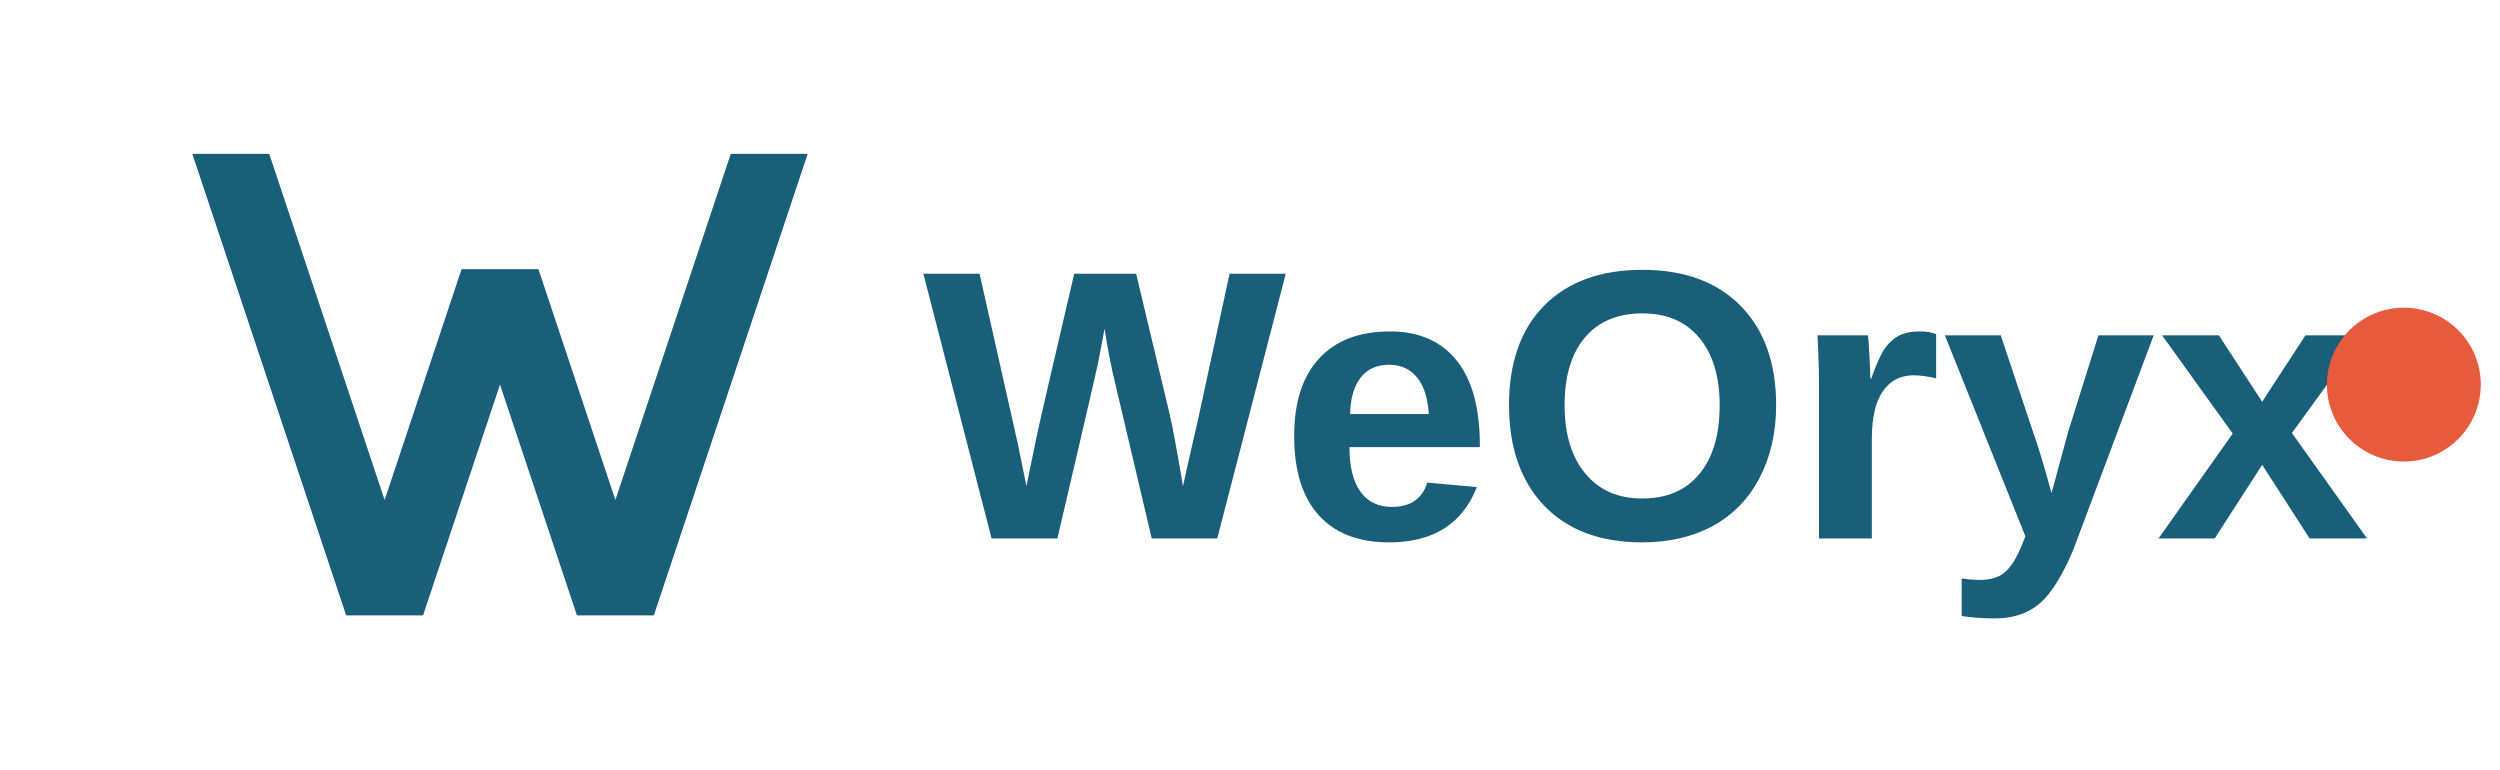
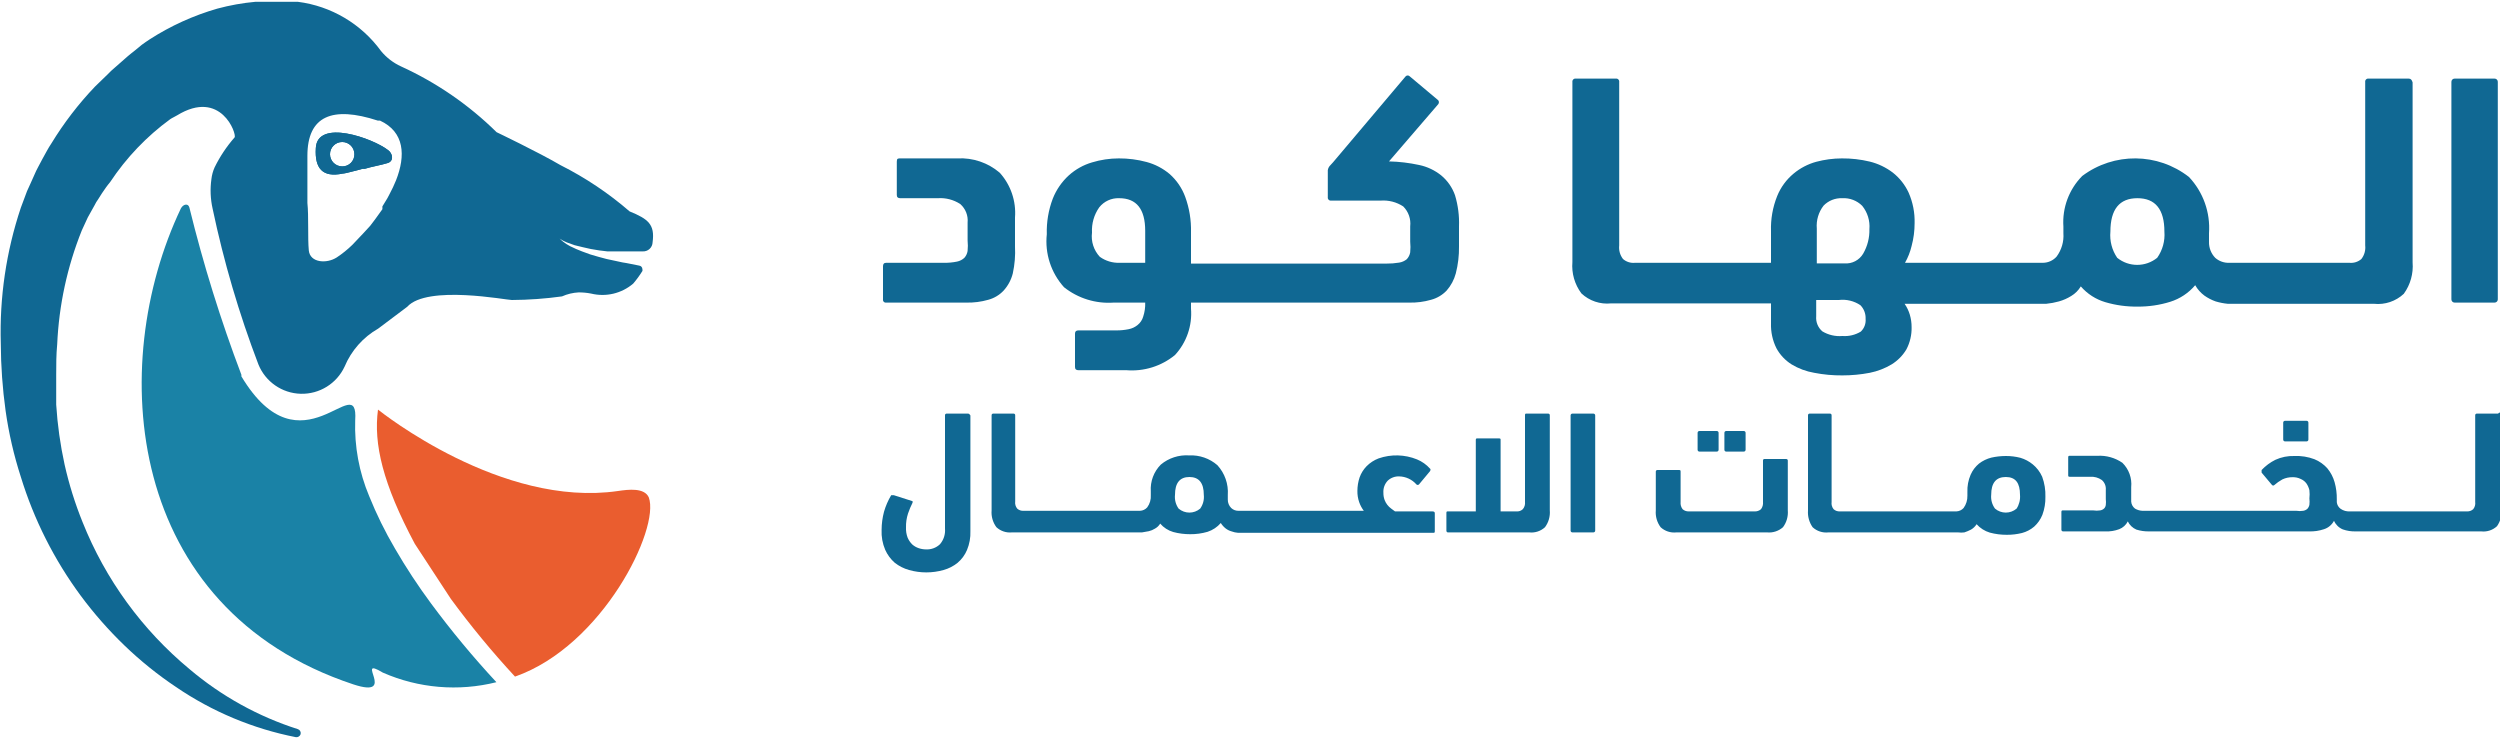
- <svg xmlns="http://www.w3.org/2000/svg" width="130" height="40" viewBox="0 0 130 40" fill="none">
-   <path d="M10 8L18 32H22L26 20L30 32H34L42 8H38L32 26L28 14H24L20 26L14 8H10Z" fill="#1A5F7A" />
-   <text x="48" y="28" font-family="Poppins, Arial, sans-serif" font-size="20" font-weight="700" fill="#1A5F7A">WeOryx</text>
-   <circle cx="125" cy="20" r="4" fill="#E85A3C" />
+ <svg xmlns="http://www.w3.org/2000/svg" id="Layer_1" data-name="Layer 1" viewBox="0 0 125 36.86">
+   <defs>
+     <style>.cls-1{fill:#1a82a6;}.cls-2{fill:#106893;}.cls-3{fill:#ea5d2f;}</style>
+   </defs>
+   <path class="cls-1" d="M44.39,40.2c-1.47-.89.78,1.33-1.47.59C31.49,37,30.57,24.83,34.29,17c.11-.22.37-.29.43-.05a71.86,71.86,0,0,0,2.6,8.36.56.56,0,0,1,0,.08c3,5,5.87-.48,5.69,2.2a9,9,0,0,0,.7,3.79A19.72,19.72,0,0,0,45,34a29.49,29.49,0,0,0,1.8,2.74h0a46.11,46.11,0,0,0,3.27,3.94A8.81,8.81,0,0,1,44.39,40.2Z" transform="translate(-25.25 -6.57)" />
+   <path class="cls-2" d="M44.66,14.08c-.77-.6-3.55-1.59-3.62-.1-.06,1,.33,1.48,1.34,1.27.16,0,.93-.23,1-.24l.11,0c.31-.1.84-.19,1.15-.29S44.89,14.25,44.66,14.08Zm-2.3.81a.61.61,0,1,1,.61-.61A.6.6,0,0,1,42.36,14.89Z" transform="translate(-25.25 -6.57)" />
+   <path class="cls-2" d="M56.73,17.14a16.83,16.83,0,0,0-3.45-2.31c-1.13-.66-3.2-1.65-3.2-1.65A16.66,16.66,0,0,0,45.3,9.89a2.81,2.81,0,0,1-1-.77,6.09,6.09,0,0,0-4.16-2.46l-.28,0-.28,0-.54,0h-.52l-.5,0A11.29,11.29,0,0,0,36.12,7a12.82,12.82,0,0,0-3.39,1.54c-.13.09-.26.17-.39.27L32,9.09l-.19.15-.17.14-.33.29-.33.29-.17.15-.16.16L30,10.9a16.73,16.73,0,0,0-2.18,2.84c-.08.12-.16.25-.23.38l-.22.4c-.13.26-.29.52-.4.79s-.25.54-.37.82l-.31.83a19.58,19.58,0,0,0-1,6.79,25.31,25.31,0,0,0,.24,3.36,19.73,19.73,0,0,0,.76,3.3,19.79,19.79,0,0,0,3,5.95,20,20,0,0,0,2.19,2.49,18.78,18.78,0,0,0,2.57,2.07,16.21,16.21,0,0,0,6,2.51.22.22,0,0,0,.23-.15.21.21,0,0,0-.13-.25h0a15.83,15.83,0,0,1-5.42-3,18.42,18.42,0,0,1-5.35-7.35,18.46,18.46,0,0,1-.9-2.88,19.9,19.9,0,0,1-.42-3c0-.25,0-.51,0-.75s0-.25,0-.38v-.37c0-.5,0-1,.05-1.52a17.35,17.35,0,0,1,1.23-5.69l.3-.65.34-.61a1.83,1.83,0,0,1,.18-.3l.19-.3.2-.29c.06-.09.14-.18.21-.27a12.3,12.3,0,0,1,3-3.14c.1-.07.23-.12.34-.19,2.2-1.35,3,.94,2.88,1.1a6.81,6.81,0,0,0-1,1.5h0a2,2,0,0,0-.16.59A4.11,4.11,0,0,0,35.88,17a51.52,51.52,0,0,0,2.29,7.79,2.35,2.35,0,0,0,4.31.11A3.94,3.94,0,0,1,44.16,23l1.45-1.09c1-1.11,5-.33,5.23-.34a19,19,0,0,0,2.51-.18,2.35,2.35,0,0,1,.83-.2,3.13,3.13,0,0,1,.63.06,2.37,2.37,0,0,0,2.1-.5,5,5,0,0,0,.46-.63.16.16,0,0,0,0-.09.18.18,0,0,0-.16-.18c-.28-.05-.56-.12-.84-.16L56,19.61l-.42-.09-.41-.11-.41-.12-.41-.15c-.13-.06-.27-.1-.4-.17a2.24,2.24,0,0,1-.72-.47,0,0,0,0,1,0,0h0a1.78,1.78,0,0,0,.36.19l.39.14.41.1.4.09.42.07.41.05.41,0,.42,0c.31,0,.62,0,.93,0a.47.47,0,0,0,.5-.46C58,17.79,57.66,17.52,56.73,17.14ZM45.05,15.59a6.94,6.94,0,0,1-.32.68,2.12,2.12,0,0,1-.11.21l-.25.41h0l0,.07,0,.07c-.22.32-.56.77-.61.83h0c-.09.1-.51.56-.89.95h0a5.38,5.38,0,0,1-.78.63c-.51.33-1.34.27-1.4-.35s0-1.72-.07-2.37a1.61,1.61,0,0,1,0-.22c0-.13,0-.82,0-1.39,0-.08,0-.64,0-.75,0-2,1.25-2.5,3.52-1.76l.11,0h0C45.48,13.17,45.54,14.35,45.05,15.59Z" transform="translate(-25.25 -6.57)" />
+   <path class="cls-3" d="M51,40.4a44.27,44.27,0,0,1-3.21-3.89h0l-1.8-2.75c-1.6-3-2.07-5-1.84-6.71h0c.17.13,6.17,4.92,12,4.07.54-.08,1.32-.17,1.54.32C58.26,33,55.38,38.87,51,40.4Z" transform="translate(-25.25 -6.57)" />
+   <path class="cls-2" d="M44.66,14.08c-.77-.6-3.55-1.59-3.62-.1-.06,1,.33,1.48,1.34,1.27.16,0,.93-.23,1-.24l.11,0c.31-.1.84-.19,1.15-.29S44.89,14.25,44.66,14.08Zm-2.3.81a.61.61,0,1,1,.61-.61A.6.6,0,0,1,42.36,14.89Z" transform="translate(-25.25 -6.57)" />
+   <path class="cls-2" d="M73.65,27.25H72.59a.08.08,0,0,0-.09.09V33a1.06,1.06,0,0,1-.25.78.94.94,0,0,1-.7.26,1.13,1.13,0,0,1-.36-.06.92.92,0,0,1-.33-.19,1.07,1.07,0,0,1-.23-.34,1.3,1.3,0,0,1-.08-.51,2.09,2.09,0,0,1,.1-.69,4.15,4.15,0,0,1,.23-.55.2.2,0,0,0,0-.07s0,0,0,0l-.94-.3c-.07,0-.11,0-.13,0a3.47,3.47,0,0,0-.36.83,3.6,3.6,0,0,0-.12.9,2.27,2.27,0,0,0,.18,1,1.87,1.87,0,0,0,.48.65,2.07,2.07,0,0,0,.71.36,3.18,3.18,0,0,0,1.73,0,1.94,1.94,0,0,0,.7-.36,1.69,1.69,0,0,0,.47-.64,2.23,2.23,0,0,0,.17-.94V27.34C73.73,27.28,73.7,27.25,73.65,27.25Z" transform="translate(-25.25 -6.57)" />
+   <path class="cls-2" d="M96.87,32.14H95L94.81,32a.95.95,0,0,1-.33-.43,1,1,0,0,1-.06-.36.8.8,0,0,1,.22-.61.79.79,0,0,1,.57-.21,1.18,1.18,0,0,1,.86.4.09.09,0,0,0,.13,0l.55-.66s.06-.09,0-.13a1.78,1.78,0,0,0-.65-.46,2.73,2.73,0,0,0-1.92-.05,1.69,1.69,0,0,0-.6.39,1.56,1.56,0,0,0-.35.56,2.14,2.14,0,0,0-.11.67,1.62,1.62,0,0,0,.09.57,1.59,1.59,0,0,0,.23.43H87.18a.51.51,0,0,1-.37-.14.58.58,0,0,1-.17-.42v-.11a.49.49,0,0,0,0-.12,2,2,0,0,0-.52-1.49,2,2,0,0,0-1.41-.49,2,2,0,0,0-1.42.46,1.74,1.74,0,0,0-.5,1.34v.18a.93.93,0,0,1-.18.62.51.51,0,0,1-.36.17H76.43a.43.43,0,0,1-.32-.11.47.47,0,0,1-.1-.36V27.34a.08.08,0,0,0-.09-.09h-1a.08.08,0,0,0-.09.09v4.75a1.24,1.24,0,0,0,.24.84,1,1,0,0,0,.78.26h6.5l.34-.06A1,1,0,0,0,83,33a.69.69,0,0,0,.26-.25,1.36,1.36,0,0,0,.65.42,3.24,3.24,0,0,0,.85.11,3,3,0,0,0,.87-.12,1.48,1.48,0,0,0,.66-.44,1.05,1.05,0,0,0,.24.27.85.85,0,0,0,.3.15,1.14,1.14,0,0,0,.32.07h9.76c.06,0,.08,0,.08-.08v-.89C97,32.16,96.93,32.14,96.87,32.14ZM85.26,32a.83.83,0,0,1-1.08,0,1,1,0,0,1-.18-.69c0-.59.24-.89.72-.89s.72.3.72.89A1,1,0,0,1,85.26,32Z" transform="translate(-25.25 -6.57)" />
+   <path class="cls-2" d="M102.65,27.25h-1.07c-.06,0-.08,0-.08.09v4.33a.47.47,0,0,1-.11.36.4.4,0,0,1-.31.11h-.8V28.57c0-.06,0-.08-.09-.08H99.13c-.06,0-.09,0-.09.08v3.57H97.65c-.06,0-.08,0-.08.08v.89s0,.08.08.08h4.06a1,1,0,0,0,.79-.26,1.24,1.24,0,0,0,.24-.84V27.34A.08.08,0,0,0,102.65,27.25Z" transform="translate(-25.25 -6.57)" />
+   <rect class="cls-2" x="78.53" y="20.68" width="1.23" height="5.94" rx="0.09" />
+   <path class="cls-2" d="M114.55,29.52h-1.07a.07.07,0,0,0-.08.08v2.07a.51.51,0,0,1-.1.36.45.45,0,0,1-.33.11H109.7a.44.44,0,0,1-.32-.11.51.51,0,0,1-.1-.36V30.16c0-.06,0-.09-.08-.09h-1.07a.08.08,0,0,0-.09.09v1.93a1.24,1.24,0,0,0,.24.84,1,1,0,0,0,.79.26h4.53a1.05,1.05,0,0,0,.8-.26,1.24,1.24,0,0,0,.24-.84V29.6C114.64,29.55,114.61,29.52,114.55,29.52Z" transform="translate(-25.25 -6.57)" />
+   <rect class="cls-2" x="86.22" y="21.55" width="1.06" height="1.03" rx="0.09" />
+   <rect class="cls-2" x="84.88" y="21.55" width="1.05" height="1.03" rx="0.09" />
+   <path class="cls-2" d="M126.89,29.79a1.76,1.76,0,0,0-.62-.33,2.92,2.92,0,0,0-.73-.09,3.38,3.38,0,0,0-.72.08,1.7,1.7,0,0,0-.62.3,1.5,1.5,0,0,0-.42.56,2,2,0,0,0-.16.86v.18a1,1,0,0,1-.19.62.51.51,0,0,1-.36.17h-5.82a.43.43,0,0,1-.32-.11.47.47,0,0,1-.1-.36V27.34a.08.08,0,0,0-.09-.09h-1a.08.08,0,0,0-.09.09v4.75a1.3,1.3,0,0,0,.23.84,1,1,0,0,0,.79.26h6.48a1.25,1.25,0,0,0,.32,0,2.33,2.33,0,0,0,.33-.14.8.8,0,0,0,.28-.27,1.44,1.44,0,0,0,.66.42,3.18,3.18,0,0,0,.85.11,3.1,3.1,0,0,0,.76-.09,1.55,1.55,0,0,0,.61-.32,1.6,1.6,0,0,0,.41-.59,2.42,2.42,0,0,0,.15-.9,2.67,2.67,0,0,0-.16-1A1.69,1.69,0,0,0,126.89,29.79ZM126.08,32A.83.83,0,0,1,125,32a1,1,0,0,1-.19-.69c0-.59.24-.89.73-.89s.71.3.71.89A1.09,1.09,0,0,1,126.08,32Z" transform="translate(-25.25 -6.57)" />
+   <rect class="cls-2" x="114.16" y="21.04" width="1.26" height="1.03" rx="0.09" />
+   <path class="cls-2" d="M150.16,27.25H149.1a.08.08,0,0,0-.09.09v4.33a.47.47,0,0,1-.1.36.43.43,0,0,1-.32.11h-5.84a.73.73,0,0,1-.47-.13.47.47,0,0,1-.19-.33v-.14a3,3,0,0,0-.11-.86,1.9,1.9,0,0,0-.36-.69,1.74,1.74,0,0,0-.65-.46,2.53,2.53,0,0,0-1-.16,2.12,2.12,0,0,0-.95.19,2.47,2.47,0,0,0-.69.51s0,.07,0,.13l.52.62a.08.08,0,0,0,.12,0,2.21,2.21,0,0,1,.4-.28,1.15,1.15,0,0,1,.5-.11.87.87,0,0,1,.42.09.69.69,0,0,1,.28.22,1,1,0,0,1,.15.34,1.78,1.78,0,0,1,0,.41,1.45,1.45,0,0,1,0,.32.42.42,0,0,1-.1.2.41.41,0,0,1-.21.1,1.09,1.09,0,0,1-.34,0h-7.7A.8.8,0,0,1,132,32a.48.48,0,0,1-.19-.35v-.72a1.5,1.5,0,0,0-.44-1.22,2,2,0,0,0-1.25-.35h-1.37c-.06,0-.09,0-.09.08v.89c0,.05,0,.08.09.08h1a.9.9,0,0,1,.59.16.58.58,0,0,1,.2.49v.47a1.09,1.09,0,0,1,0,.28.3.3,0,0,1-.08.18.38.38,0,0,1-.2.1,1.12,1.12,0,0,1-.35,0h-1.5c-.06,0-.09,0-.09.08v.89s0,.08.09.08h2.11a1.75,1.75,0,0,0,.69-.11.81.81,0,0,0,.43-.39.85.85,0,0,0,.43.41,2,2,0,0,0,.63.09h8a2.12,2.12,0,0,0,.75-.11.86.86,0,0,0,.5-.42.83.83,0,0,0,.44.43,1.79,1.79,0,0,0,.64.1h6.28a1,1,0,0,0,.79-.26,1.3,1.3,0,0,0,.23-.84V27.34A.08.08,0,0,0,150.16,27.25Z" transform="translate(-25.25 -6.57)" />
+   <path class="cls-2" d="M73.12,14.49H70.26c-.11,0-.17,0-.17.16v1.67c0,.11.06.16.17.16h1.89a1.82,1.82,0,0,1,1.11.29,1.09,1.09,0,0,1,.37.93v.89a2.72,2.72,0,0,1,0,.53.68.68,0,0,1-.16.34.76.76,0,0,1-.37.19,3,3,0,0,1-.66.06H69.56c-.11,0-.16.06-.16.17v1.66a.14.14,0,0,0,.16.16h4a3.67,3.67,0,0,0,1.1-.14,1.63,1.63,0,0,0,.77-.46,2,2,0,0,0,.46-.86A5.09,5.09,0,0,0,76,18.89V17.45a3,3,0,0,0-.76-2.24A3,3,0,0,0,73.12,14.49Z" transform="translate(-25.25 -6.57)" />
+   <path class="cls-2" d="M97.31,15.34a2.61,2.61,0,0,0-1.1-.52,8,8,0,0,0-1.51-.18l2.47-2.87a.16.16,0,0,0-.06-.23l-1.37-1.15a.14.14,0,0,0-.21,0L92,14.57c-.06.08-.14.16-.23.26a.43.43,0,0,0-.13.25v1.35a.15.15,0,0,0,.17.17h2.47a1.82,1.82,0,0,1,1.13.29,1.21,1.21,0,0,1,.35,1v.76a2.7,2.7,0,0,1,0,.54.68.68,0,0,1-.17.34.79.79,0,0,1-.38.17,3.73,3.73,0,0,1-.65.05H84.8V18.18a4.82,4.82,0,0,0-.29-1.77,2.82,2.82,0,0,0-.78-1.14,3,3,0,0,0-1.15-.6,5.24,5.24,0,0,0-1.39-.18,4.63,4.63,0,0,0-1.34.2,3,3,0,0,0-1.15.64,3.14,3.14,0,0,0-.81,1.17,4.63,4.63,0,0,0-.3,1.78,3.42,3.42,0,0,0,.86,2.65,3.58,3.58,0,0,0,2.48.77h1.58a2,2,0,0,1-.1.7.82.82,0,0,1-.28.42,1,1,0,0,1-.45.21,2.9,2.9,0,0,1-.62.06H79.17c-.11,0-.17.05-.17.16v1.67c0,.11.06.16.17.16h2.4A3.39,3.39,0,0,0,84,24.32,3.06,3.06,0,0,0,84.8,22V21.7H95.71a3.61,3.61,0,0,0,1.09-.14,1.66,1.66,0,0,0,.78-.46,2.13,2.13,0,0,0,.46-.86,5.09,5.09,0,0,0,.16-1.35v-1A4.78,4.78,0,0,0,98,16.33,2.27,2.27,0,0,0,97.31,15.34Zm-14.8,4.37H81.24a1.6,1.6,0,0,1-1-.3,1.5,1.5,0,0,1-.39-1.21,2,2,0,0,1,.36-1.26,1.21,1.21,0,0,1,1-.46c.87,0,1.3.55,1.3,1.63Z" transform="translate(-25.25 -6.57)" />
+   <path class="cls-2" d="M145.68,10.5h-2a.15.15,0,0,0-.17.17v8.17a.94.94,0,0,1-.19.68.79.79,0,0,1-.6.19h-6a1,1,0,0,1-.71-.25,1.11,1.11,0,0,1-.31-.8,1.48,1.48,0,0,1,0-.21v-.22a3.72,3.72,0,0,0-1-2.81,4.39,4.39,0,0,0-5.34-.05,3.29,3.29,0,0,0-.94,2.53v.33a1.75,1.75,0,0,1-.34,1.17.92.92,0,0,1-.68.31H120.5a3.17,3.17,0,0,0,.33-.84,4.35,4.35,0,0,0,.15-1.14,3.54,3.54,0,0,0-.3-1.53,2.73,2.73,0,0,0-.79-1,3.15,3.15,0,0,0-1.15-.55,5.78,5.78,0,0,0-1.4-.16,5.06,5.06,0,0,0-1.28.17,3,3,0,0,0-1.13.59,2.84,2.84,0,0,0-.82,1.12,4.33,4.33,0,0,0-.31,1.76v1.58H107a.79.79,0,0,1-.6-.19.94.94,0,0,1-.19-.68V10.67a.15.15,0,0,0-.17-.17h-2a.15.15,0,0,0-.17.17v9a2.3,2.3,0,0,0,.45,1.57,1.88,1.88,0,0,0,1.48.5h8v1a2.61,2.61,0,0,0,.27,1.24,2.18,2.18,0,0,0,.76.81,3.24,3.24,0,0,0,1.13.42,7,7,0,0,0,1.41.13,7.24,7.24,0,0,0,1.37-.13,3.44,3.44,0,0,0,1.09-.42,2.21,2.21,0,0,0,.74-.75,2.28,2.28,0,0,0,.26-1.11,2.18,2.18,0,0,0-.09-.63,1.93,1.93,0,0,0-.26-.54H127c.17,0,.35,0,.56,0a3.78,3.78,0,0,0,.64-.12,2.37,2.37,0,0,0,.61-.27,1.38,1.38,0,0,0,.48-.48,2.6,2.6,0,0,0,1.23.79,5.43,5.43,0,0,0,1.6.22,5.33,5.33,0,0,0,1.64-.24,2.68,2.68,0,0,0,1.25-.83,1.67,1.67,0,0,0,.46.52,2.29,2.29,0,0,0,.56.29,3.14,3.14,0,0,0,.61.12l.59,0h6.72a1.89,1.89,0,0,0,1.49-.5,2.35,2.35,0,0,0,.44-1.57v-9C145.84,10.56,145.79,10.5,145.68,10.5ZM118.29,23.15a1.55,1.55,0,0,1-.92.22,1.67,1.67,0,0,1-1-.23.89.89,0,0,1-.31-.76v-.81h1.13a1.59,1.59,0,0,1,1.08.26.91.91,0,0,1,.26.68A.78.78,0,0,1,118.29,23.15Zm.12-3.9a1,1,0,0,1-.94.49h-1.38V18a1.65,1.65,0,0,1,.34-1.15,1.23,1.23,0,0,1,.93-.37,1.31,1.31,0,0,1,1,.38,1.64,1.64,0,0,1,.36,1.17A2.32,2.32,0,0,1,118.41,19.25Zm14.7.21a1.59,1.59,0,0,1-2,0,2,2,0,0,1-.34-1.31c0-1.11.45-1.67,1.35-1.67s1.35.56,1.35,1.67A2,2,0,0,1,133.11,19.46Z" transform="translate(-25.25 -6.57)" />
+   <rect class="cls-2" x="122.57" y="3.93" width="2.32" height="11.2" rx="0.16" />
</svg>
